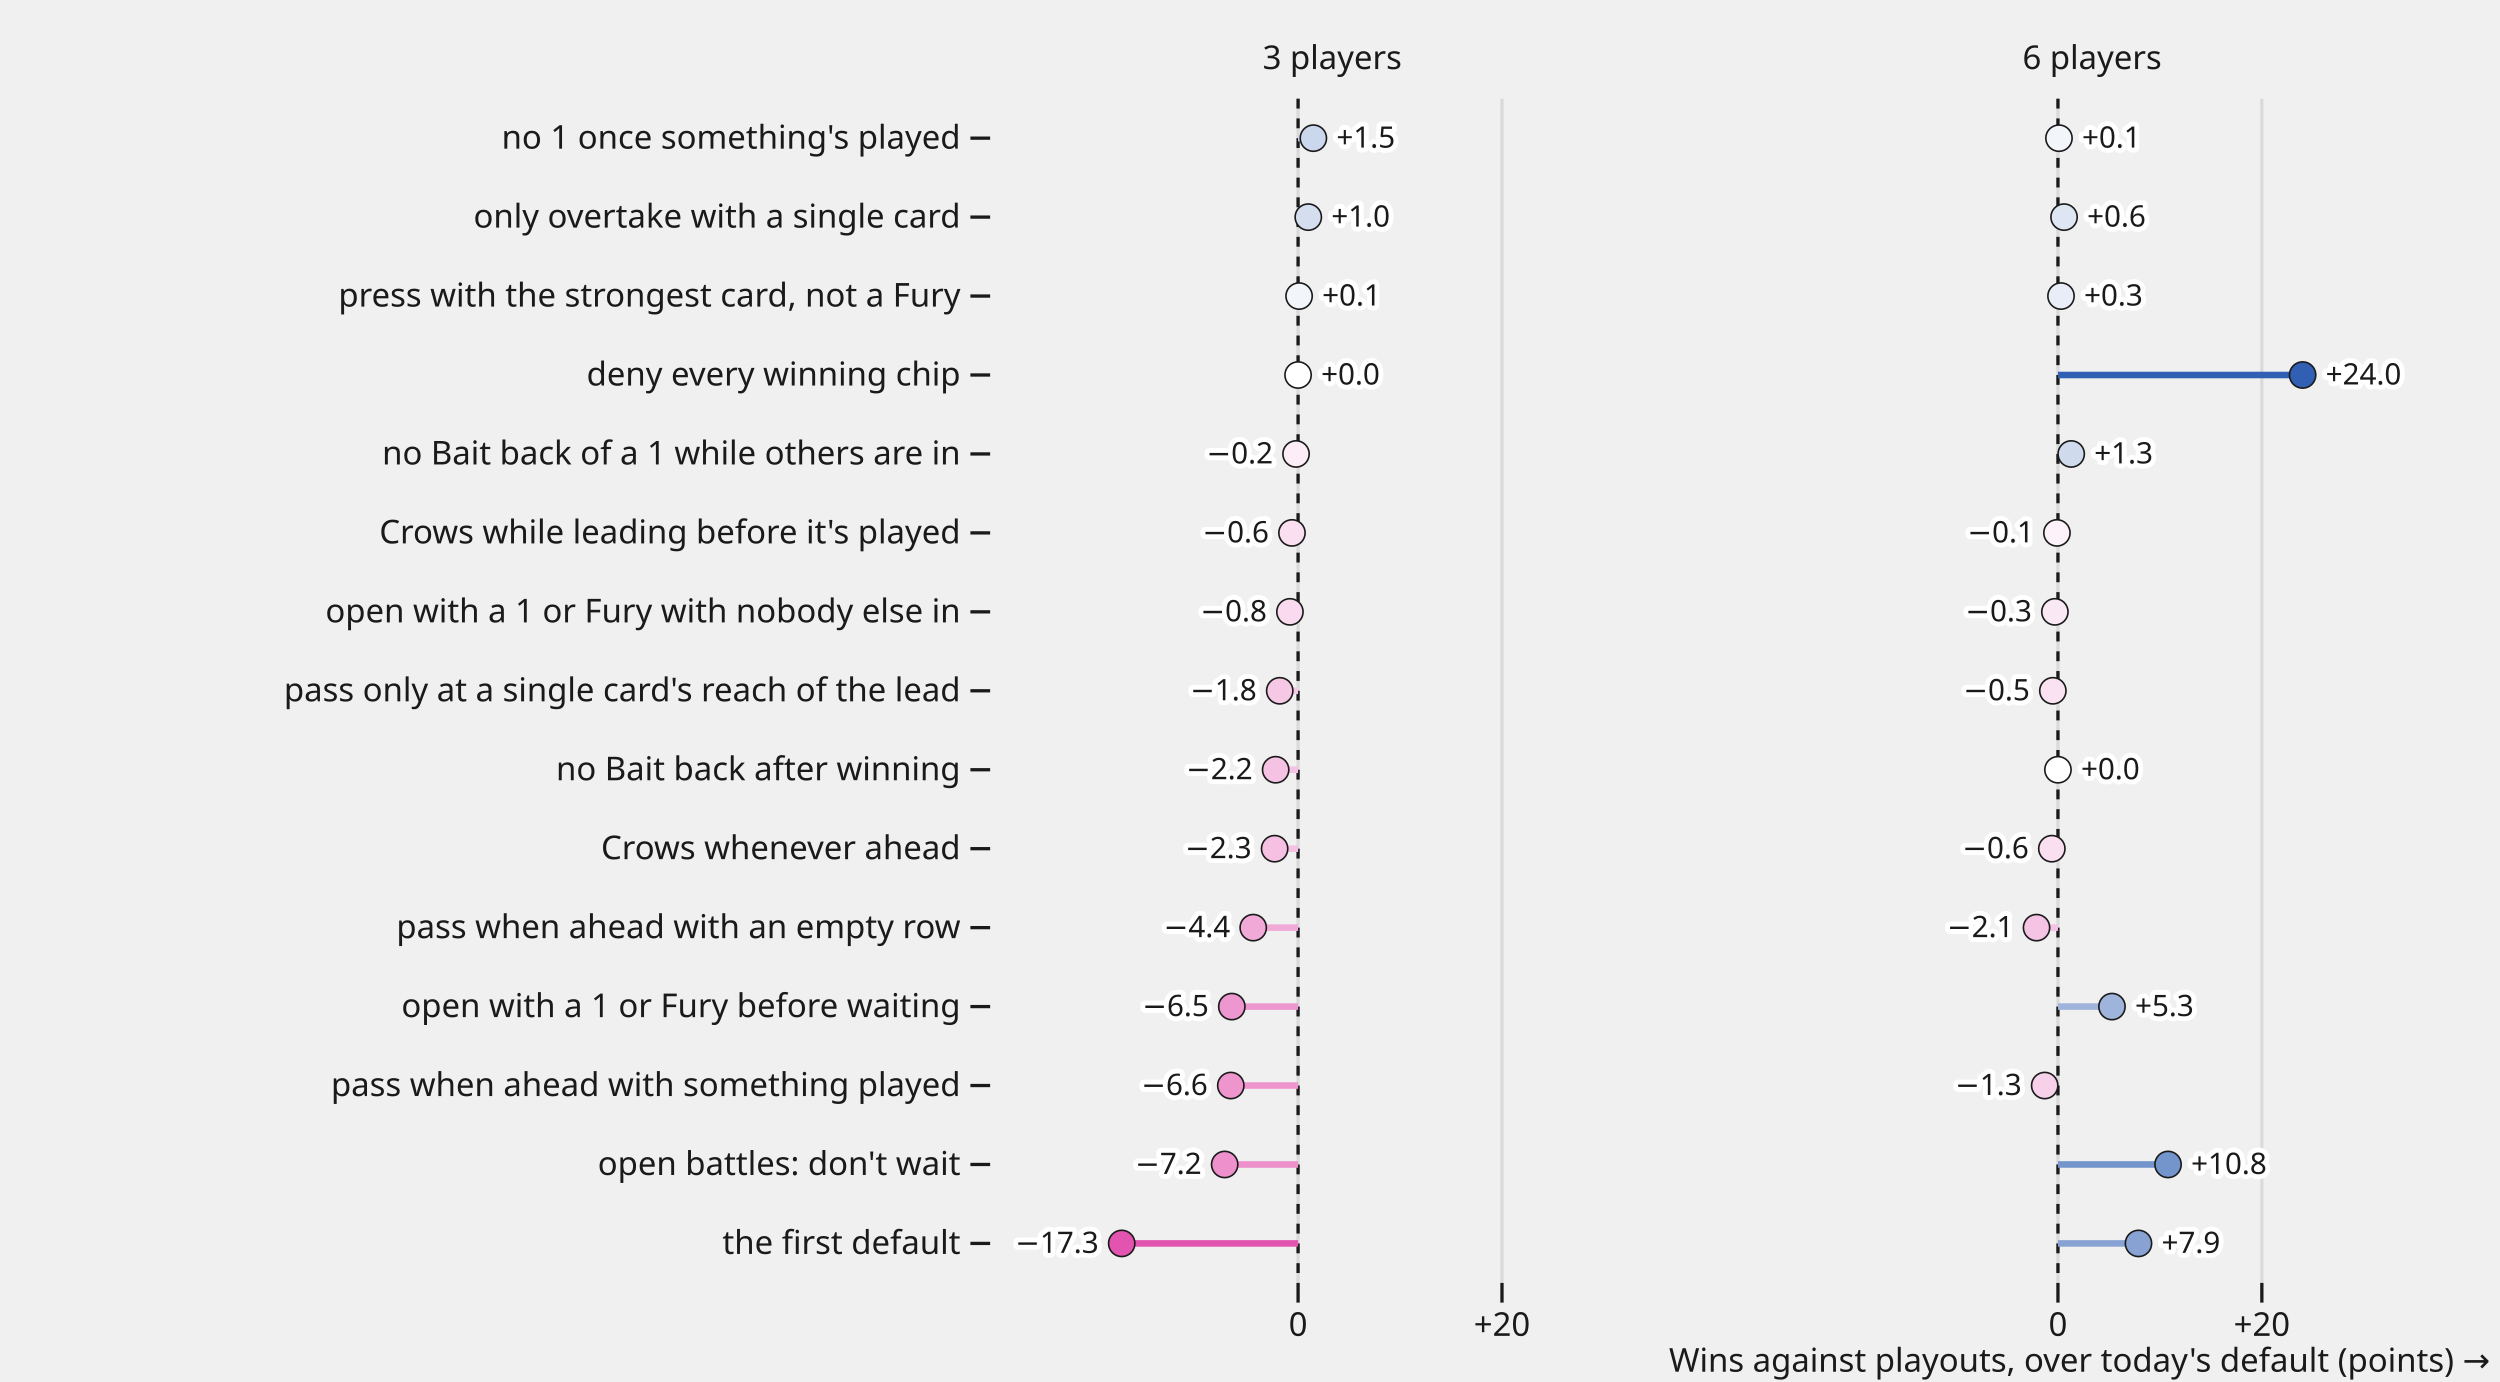
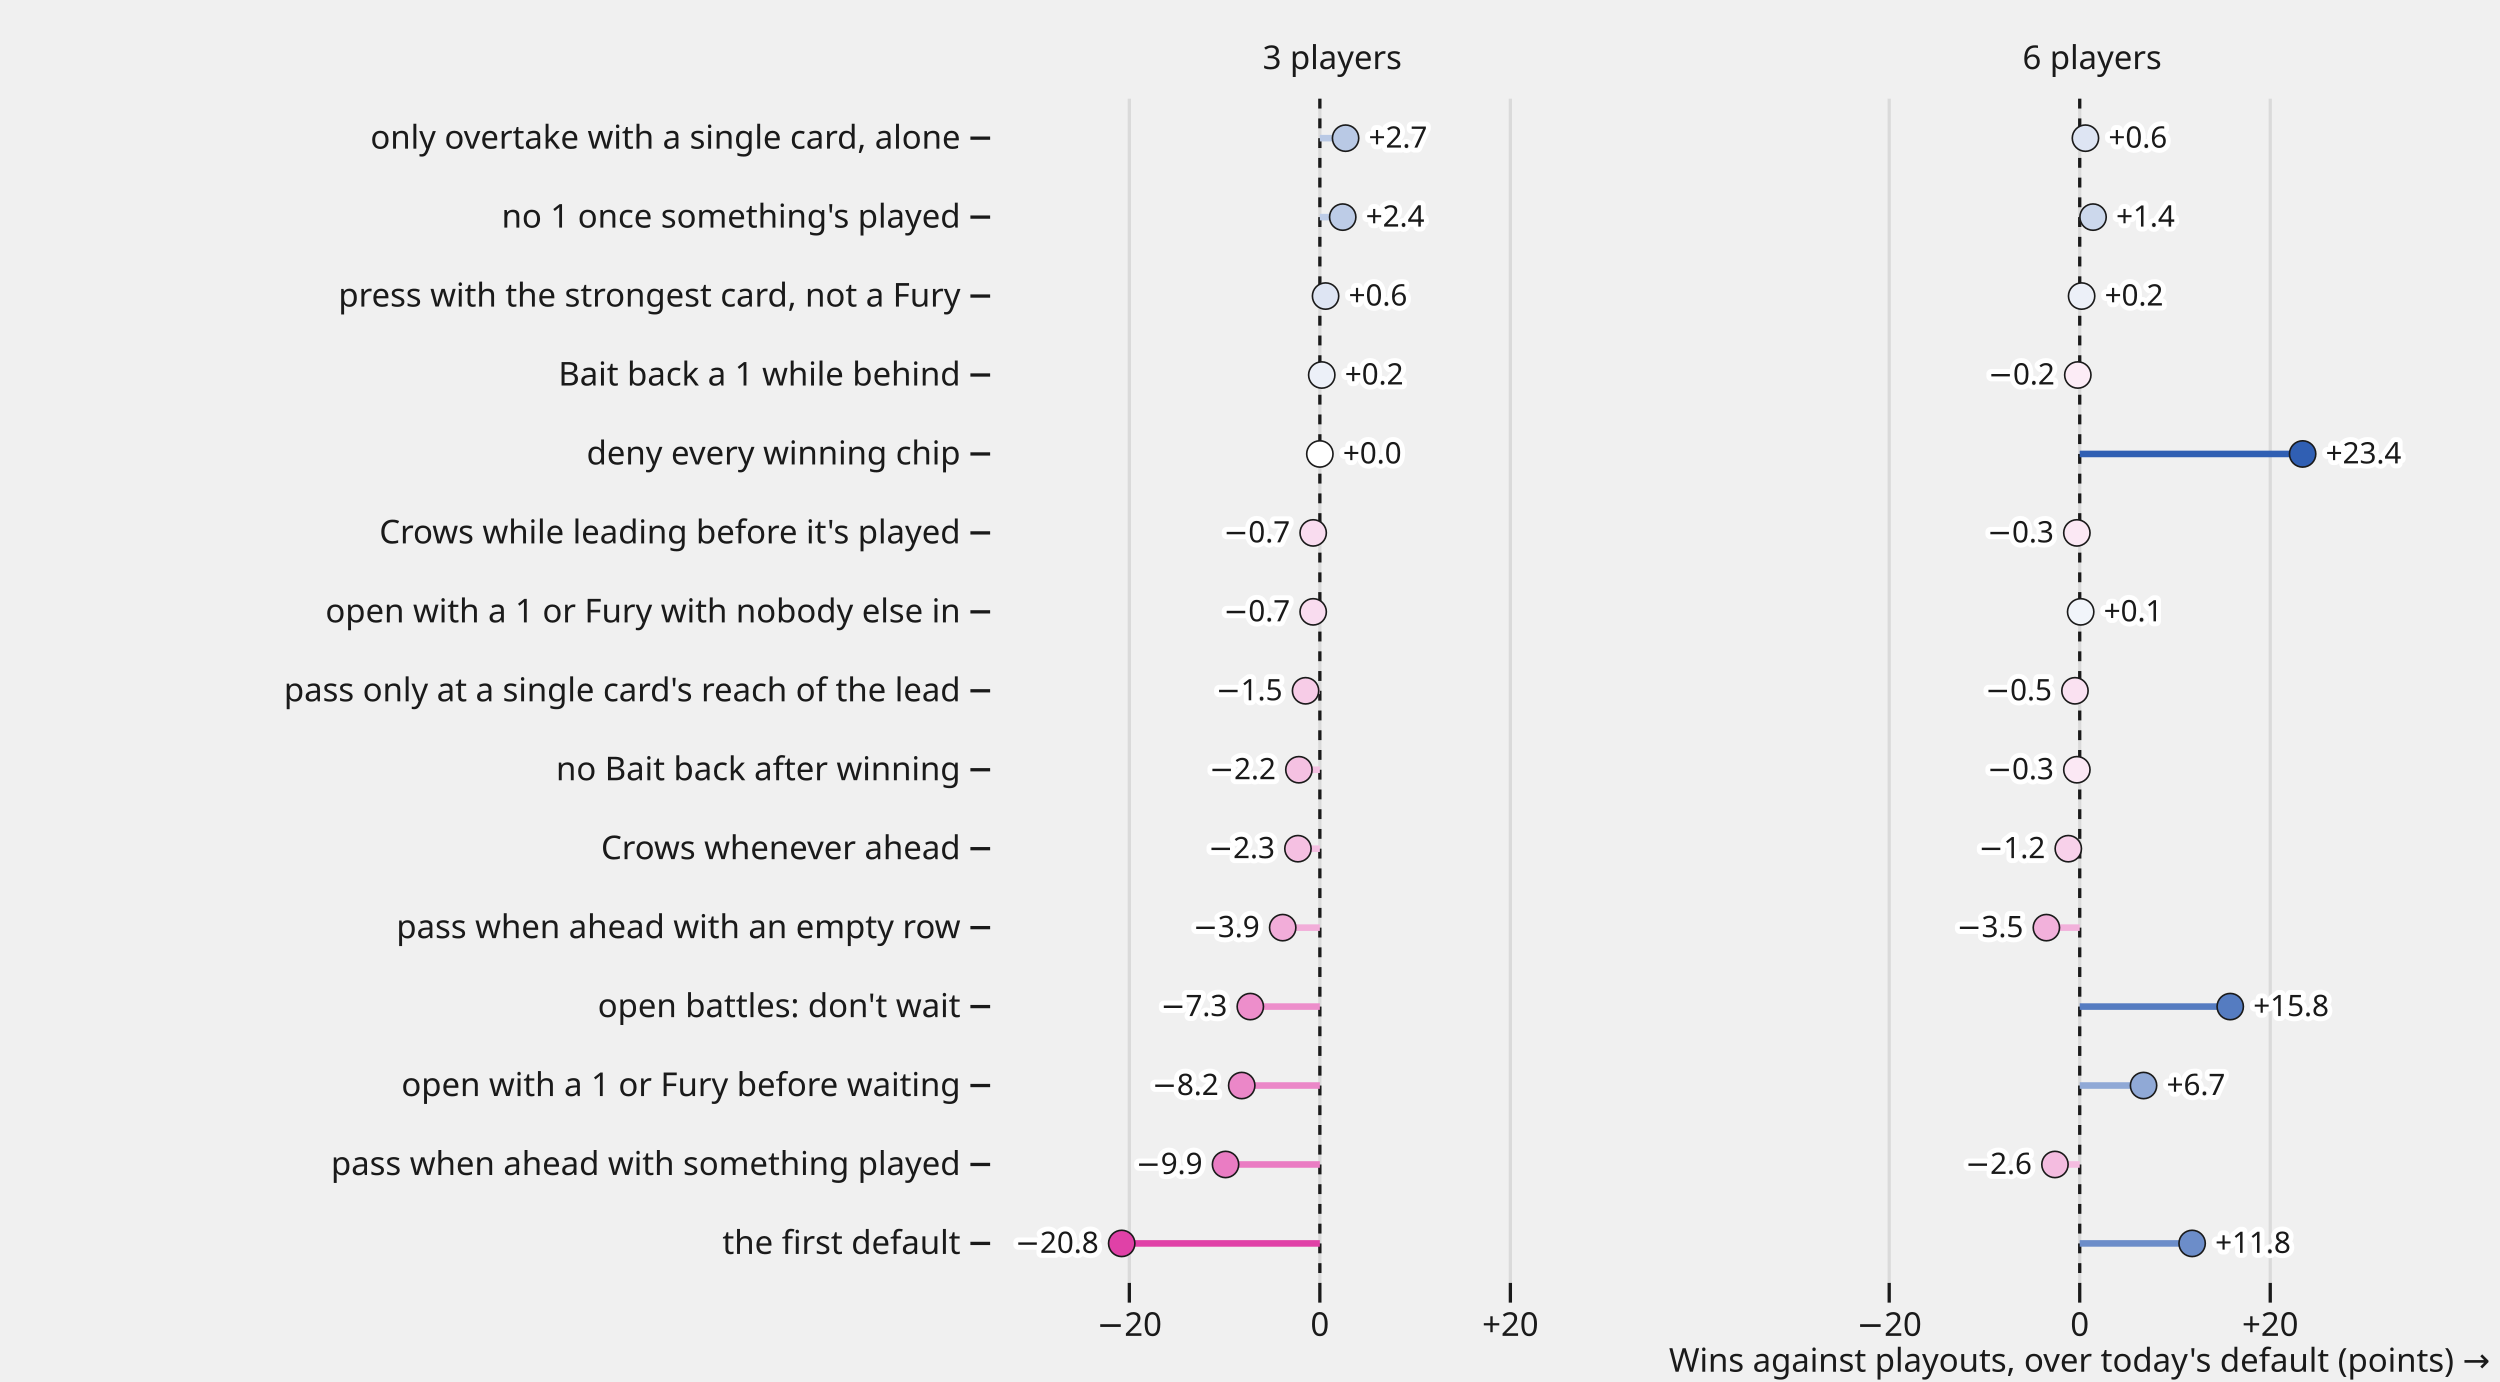
<svg xmlns="http://www.w3.org/2000/svg" class="plot-d6a7b5" fill="currentColor" font-family="system-ui, sans-serif" font-size="10" text-anchor="middle" width="760" height="420" viewBox="0 0 760 420" style="background: rgb(255, 255, 255); color: rgb(26, 26, 26);">
  <style>@media (prefers-color-scheme: dark) { :root { filter: invert(1) hue-rotate(180deg); background: none !important } }</style>
  <style>:where(.plot-d6a7b5) {
  --plot-background: white;
  display: block;
  height: auto;
  height: intrinsic;
  max-width: 100%;
}
:where(.plot-d6a7b5 text),
:where(.plot-d6a7b5 tspan) {
  white-space: pre;
}</style>
  <g aria-label="fx-axis tick label" transform="translate(0,-9)">
    <g transform="translate(1,0)">
      <text transform="translate(404,30)">3 players</text>
    </g>
    <g transform="translate(232,0)">
      <text transform="translate(404,30)">6 players</text>
    </g>
  </g>
  <g aria-label="y-axis tick" aria-hidden="true">
    <g fill="none" stroke="currentColor" transform="translate(1,0)">
      <path transform="translate(300,42)" d="M0,0L-6,0" />
      <path transform="translate(300,66)" d="M0,0L-6,0" />
      <path transform="translate(300,90)" d="M0,0L-6,0" />
      <path transform="translate(300,114)" d="M0,0L-6,0" />
      <path transform="translate(300,138)" d="M0,0L-6,0" />
      <path transform="translate(300,162)" d="M0,0L-6,0" />
      <path transform="translate(300,186)" d="M0,0L-6,0" />
      <path transform="translate(300,210)" d="M0,0L-6,0" />
      <path transform="translate(300,234)" d="M0,0L-6,0" />
      <path transform="translate(300,258)" d="M0,0L-6,0" />
      <path transform="translate(300,282)" d="M0,0L-6,0" />
      <path transform="translate(300,306)" d="M0,0L-6,0" />
      <path transform="translate(300,330)" d="M0,0L-6,0" />
      <path transform="translate(300,354)" d="M0,0L-6,0" />
      <path transform="translate(300,378)" d="M0,0L-6,0" />
    </g>
  </g>
  <g aria-label="y-axis tick label" transform="translate(-9,0)">
    <g text-anchor="end" transform="translate(1,0)">
-       <text y="0.32em" transform="translate(300,42)">no 1 once something's played</text>
-       <text y="0.32em" transform="translate(300,66)">only overtake with a single card</text>
+       <text y="0.32em" transform="translate(300,42)">only overtake with a single card, alone</text>
+       <text y="0.32em" transform="translate(300,66)">no 1 once something's played</text>
      <text y="0.32em" transform="translate(300,90)">press with the strongest card, not a Fury</text>
-       <text y="0.32em" transform="translate(300,114)">deny every winning chip</text>
-       <text y="0.32em" transform="translate(300,138)">no Bait back of a 1 while others are in</text>
+       <text y="0.32em" transform="translate(300,114)">Bait back a 1 while behind</text>
+       <text y="0.32em" transform="translate(300,138)">deny every winning chip</text>
      <text y="0.32em" transform="translate(300,162)">Crows while leading before it's played</text>
      <text y="0.32em" transform="translate(300,186)">open with a 1 or Fury with nobody else in</text>
      <text y="0.32em" transform="translate(300,210)">pass only at a single card's reach of the lead</text>
      <text y="0.32em" transform="translate(300,234)">no Bait back after winning</text>
      <text y="0.32em" transform="translate(300,258)">Crows whenever ahead</text>
      <text y="0.32em" transform="translate(300,282)">pass when ahead with an empty row</text>
-       <text y="0.32em" transform="translate(300,306)">open with a 1 or Fury before waiting</text>
-       <text y="0.32em" transform="translate(300,330)">pass when ahead with something played</text>
-       <text y="0.32em" transform="translate(300,354)">open battles: don't wait</text>
+       <text y="0.32em" transform="translate(300,306)">open battles: don't wait</text>
+       <text y="0.32em" transform="translate(300,330)">open with a 1 or Fury before waiting</text>
+       <text y="0.32em" transform="translate(300,354)">pass when ahead with something played</text>
      <text y="0.32em" transform="translate(300,378)">the first default</text>
    </g>
  </g>
  <g aria-label="x-grid" aria-hidden="true">
    <g stroke="currentColor" stroke-opacity="0.1" transform="translate(1,0)">
-       <line x1="393.617" x2="393.617" y1="30" y2="390" />
-       <line x1="455.603" x2="455.603" y1="30" y2="390" />
+       <line x1="342.317" x2="342.317" y1="30" y2="390" />
+       <line x1="400.235" x2="400.235" y1="30" y2="390" />
+       <line x1="458.154" x2="458.154" y1="30" y2="390" />
    </g>
    <g stroke="currentColor" stroke-opacity="0.1" transform="translate(232,0)">
-       <line x1="393.617" x2="393.617" y1="30" y2="390" />
-       <line x1="455.603" x2="455.603" y1="30" y2="390" />
+       <line x1="342.317" x2="342.317" y1="30" y2="390" />
+       <line x1="400.235" x2="400.235" y1="30" y2="390" />
+       <line x1="458.154" x2="458.154" y1="30" y2="390" />
    </g>
  </g>
  <g aria-label="x-axis tick" aria-hidden="true">
    <g fill="none" stroke="currentColor" transform="translate(1,0)">
-       <path transform="translate(393.6174,390)" d="M0,0L0,6" />
-       <path transform="translate(455.6029,390)" d="M0,0L0,6" />
+       <path transform="translate(342.3167,390)" d="M0,0L0,6" />
+       <path transform="translate(400.2353,390)" d="M0,0L0,6" />
+       <path transform="translate(458.1538,390)" d="M0,0L0,6" />
    </g>
    <g fill="none" stroke="currentColor" transform="translate(232,0)">
-       <path transform="translate(393.6174,390)" d="M0,0L0,6" />
-       <path transform="translate(455.6029,390)" d="M0,0L0,6" />
+       <path transform="translate(342.3167,390)" d="M0,0L0,6" />
+       <path transform="translate(400.2353,390)" d="M0,0L0,6" />
+       <path transform="translate(458.1538,390)" d="M0,0L0,6" />
    </g>
  </g>
  <g aria-label="x-axis tick label" transform="translate(0,9)">
    <g font-variant="tabular-nums" transform="translate(1,0)">
-       <text y="0.71em" transform="translate(393.6174,390)">0</text>
-       <text y="0.71em" transform="translate(455.6029,390)">+20</text>
+       <text y="0.71em" transform="translate(342.3167,390)">−20</text>
+       <text y="0.71em" transform="translate(400.2353,390)">0</text>
+       <text y="0.71em" transform="translate(458.1538,390)">+20</text>
    </g>
    <g font-variant="tabular-nums" transform="translate(232,0)">
-       <text y="0.71em" transform="translate(393.6174,390)">0</text>
-       <text y="0.71em" transform="translate(455.6029,390)">+20</text>
+       <text y="0.71em" transform="translate(342.3167,390)">−20</text>
+       <text y="0.71em" transform="translate(400.2353,390)">0</text>
+       <text y="0.71em" transform="translate(458.1538,390)">+20</text>
    </g>
  </g>
  <g aria-label="x-axis label" text-anchor="end" transform="translate(17,27)">
    <text transform="translate(740,390)">Wins against playouts, over today's default (points) →</text>
  </g>
  <g aria-label="rule">
    <g stroke="#1a1a1a" stroke-dasharray="3,3" transform="translate(1,0)">
-       <line x1="393.617" x2="393.617" y1="30" y2="390" />
+       <line x1="400.235" x2="400.235" y1="30" y2="390" />
    </g>
    <g stroke="#1a1a1a" stroke-dasharray="3,3" transform="translate(232,0)">
-       <line x1="393.617" x2="393.617" y1="30" y2="390" />
+       <line x1="400.235" x2="400.235" y1="30" y2="390" />
    </g>
  </g>
  <g aria-label="rule">
    <g stroke-width="2" transform="translate(1,0)">
-       <line x1="393.617" x2="398.266" y1="42" y2="42" stroke="rgb(203,215,236)" />
-       <line x1="393.617" x2="396.717" y1="66" y2="66" stroke="rgb(213,222,239)" />
-       <line x1="393.617" x2="393.927" y1="90" y2="90" stroke="rgb(242,245,250)" />
-       <line x1="393.617" x2="393.617" y1="114" y2="114" stroke="rgb(255,255,255)" />
-       <line x1="393.617" x2="392.998" y1="138" y2="138" stroke="rgb(252,237,247)" />
-       <line x1="393.617" x2="391.758" y1="162" y2="162" stroke="rgb(250,223,240)" />
-       <line x1="393.617" x2="391.138" y1="186" y2="186" stroke="rgb(249,218,238)" />
-       <line x1="393.617" x2="388.039" y1="210" y2="210" stroke="rgb(246,200,230)" />
-       <line x1="393.617" x2="386.799" y1="234" y2="234" stroke="rgb(245,194,227)" />
-       <line x1="393.617" x2="386.489" y1="258" y2="258" stroke="rgb(245,192,226)" />
-       <line x1="393.617" x2="379.981" y1="282" y2="282" stroke="rgb(241,169,215)" />
-       <line x1="393.617" x2="373.472" y1="306" y2="306" stroke="rgb(238,150,207)" />
-       <line x1="393.617" x2="373.162" y1="330" y2="330" stroke="rgb(238,149,206)" />
-       <line x1="393.617" x2="371.303" y1="354" y2="354" stroke="rgb(237,144,204)" />
-       <line x1="393.617" x2="340" y1="378" y2="378" stroke="rgb(227,83,176)" />
+       <line x1="400.235" x2="408.054" y1="42" y2="42" stroke="rgb(185,201,229)" />
+       <line x1="400.235" x2="407.186" y1="66" y2="66" stroke="rgb(189,204,231)" />
+       <line x1="400.235" x2="401.973" y1="90" y2="90" stroke="rgb(222,229,243)" />
+       <line x1="400.235" x2="400.814" y1="114" y2="114" stroke="rgb(236,240,248)" />
+       <line x1="400.235" x2="400.235" y1="138" y2="138" stroke="rgb(255,255,255)" />
+       <line x1="400.235" x2="398.208" y1="162" y2="162" stroke="rgb(249,220,239)" />
+       <line x1="400.235" x2="398.208" y1="186" y2="186" stroke="rgb(249,220,239)" />
+       <line x1="400.235" x2="395.891" y1="210" y2="210" stroke="rgb(247,204,231)" />
+       <line x1="400.235" x2="393.864" y1="234" y2="234" stroke="rgb(245,193,226)" />
+       <line x1="400.235" x2="393.575" y1="258" y2="258" stroke="rgb(245,192,226)" />
+       <line x1="400.235" x2="388.941" y1="282" y2="282" stroke="rgb(242,173,217)" />
+       <line x1="400.235" x2="379.095" y1="306" y2="306" stroke="rgb(237,142,203)" />
+       <line x1="400.235" x2="376.489" y1="330" y2="330" stroke="rgb(235,135,200)" />
+       <line x1="400.235" x2="371.566" y1="354" y2="354" stroke="rgb(234,124,195)" />
+       <line x1="400.235" x2="340" y1="378" y2="378" stroke="rgb(224,65,167)" />
    </g>
    <g stroke-width="2" transform="translate(232,0)">
-       <line x1="393.617" x2="393.927" y1="42" y2="42" stroke="rgb(242,245,250)" />
-       <line x1="393.617" x2="395.477" y1="66" y2="66" stroke="rgb(222,230,243)" />
-       <line x1="393.617" x2="394.547" y1="90" y2="90" stroke="rgb(232,237,247)" />
-       <line x1="393.617" x2="468" y1="114" y2="114" stroke="rgb(48,95,179)" />
-       <line x1="393.617" x2="397.646" y1="138" y2="138" stroke="rgb(207,218,237)" />
-       <line x1="393.617" x2="393.308" y1="162" y2="162" stroke="rgb(253,242,249)" />
-       <line x1="393.617" x2="392.688" y1="186" y2="186" stroke="rgb(251,232,245)" />
-       <line x1="393.617" x2="392.068" y1="210" y2="210" stroke="rgb(250,226,242)" />
-       <line x1="393.617" x2="393.617" y1="234" y2="234" stroke="rgb(255,255,255)" />
-       <line x1="393.617" x2="391.758" y1="258" y2="258" stroke="rgb(250,223,240)" />
-       <line x1="393.617" x2="387.109" y1="282" y2="282" stroke="rgb(245,195,227)" />
-       <line x1="393.617" x2="410.044" y1="306" y2="306" stroke="rgb(158,180,219)" />
-       <line x1="393.617" x2="389.588" y1="330" y2="330" stroke="rgb(247,208,233)" />
-       <line x1="393.617" x2="427.09" y1="354" y2="354" stroke="rgb(116,148,204)" />
-       <line x1="393.617" x2="418.102" y1="378" y2="378" stroke="rgb(136,163,211)" />
+       <line x1="400.235" x2="401.973" y1="42" y2="42" stroke="rgb(222,229,243)" />
+       <line x1="400.235" x2="404.29" y1="66" y2="66" stroke="rgb(204,216,236)" />
+       <line x1="400.235" x2="400.814" y1="90" y2="90" stroke="rgb(236,240,248)" />
+       <line x1="400.235" x2="399.656" y1="114" y2="114" stroke="rgb(252,236,246)" />
+       <line x1="400.235" x2="468" y1="138" y2="138" stroke="rgb(48,95,179)" />
+       <line x1="400.235" x2="399.367" y1="162" y2="162" stroke="rgb(251,232,244)" />
+       <line x1="400.235" x2="400.525" y1="186" y2="186" stroke="rgb(241,245,250)" />
+       <line x1="400.235" x2="398.787" y1="210" y2="210" stroke="rgb(250,225,241)" />
+       <line x1="400.235" x2="399.367" y1="234" y2="234" stroke="rgb(251,232,244)" />
+       <line x1="400.235" x2="396.76" y1="258" y2="258" stroke="rgb(248,209,234)" />
+       <line x1="400.235" x2="390.1" y1="282" y2="282" stroke="rgb(242,177,219)" />
+       <line x1="400.235" x2="445.991" y1="306" y2="306" stroke="rgb(85,124,193)" />
+       <line x1="400.235" x2="419.638" y1="330" y2="330" stroke="rgb(144,169,214)" />
+       <line x1="400.235" x2="392.706" y1="354" y2="354" stroke="rgb(244,188,224)" />
+       <line x1="400.235" x2="434.407" y1="378" y2="378" stroke="rgb(108,141,201)" />
    </g>
  </g>
  <g aria-label="dot">
    <g stroke="#1a1a1a" stroke-width="0.5" transform="translate(1,0)">
-       <circle cx="398.266" cy="42" r="4" fill="rgb(203,215,236)" />
-       <circle cx="396.717" cy="66" r="4" fill="rgb(213,222,239)" />
-       <circle cx="393.927" cy="90" r="4" fill="rgb(242,245,250)" />
-       <circle cx="393.617" cy="114" r="4" fill="rgb(255,255,255)" />
-       <circle cx="392.998" cy="138" r="4" fill="rgb(252,237,247)" />
-       <circle cx="391.758" cy="162" r="4" fill="rgb(250,223,240)" />
-       <circle cx="391.138" cy="186" r="4" fill="rgb(249,218,238)" />
-       <circle cx="388.039" cy="210" r="4" fill="rgb(246,200,230)" />
-       <circle cx="386.799" cy="234" r="4" fill="rgb(245,194,227)" />
-       <circle cx="386.489" cy="258" r="4" fill="rgb(245,192,226)" />
-       <circle cx="379.981" cy="282" r="4" fill="rgb(241,169,215)" />
-       <circle cx="373.472" cy="306" r="4" fill="rgb(238,150,207)" />
-       <circle cx="373.162" cy="330" r="4" fill="rgb(238,149,206)" />
-       <circle cx="371.303" cy="354" r="4" fill="rgb(237,144,204)" />
-       <circle cx="340" cy="378" r="4" fill="rgb(227,83,176)" />
+       <circle cx="408.054" cy="42" r="4" fill="rgb(185,201,229)" />
+       <circle cx="407.186" cy="66" r="4" fill="rgb(189,204,231)" />
+       <circle cx="401.973" cy="90" r="4" fill="rgb(222,229,243)" />
+       <circle cx="400.814" cy="114" r="4" fill="rgb(236,240,248)" />
+       <circle cx="400.235" cy="138" r="4" fill="rgb(255,255,255)" />
+       <circle cx="398.208" cy="162" r="4" fill="rgb(249,220,239)" />
+       <circle cx="398.208" cy="186" r="4" fill="rgb(249,220,239)" />
+       <circle cx="395.891" cy="210" r="4" fill="rgb(247,204,231)" />
+       <circle cx="393.864" cy="234" r="4" fill="rgb(245,193,226)" />
+       <circle cx="393.575" cy="258" r="4" fill="rgb(245,192,226)" />
+       <circle cx="388.941" cy="282" r="4" fill="rgb(242,173,217)" />
+       <circle cx="379.095" cy="306" r="4" fill="rgb(237,142,203)" />
+       <circle cx="376.489" cy="330" r="4" fill="rgb(235,135,200)" />
+       <circle cx="371.566" cy="354" r="4" fill="rgb(234,124,195)" />
+       <circle cx="340" cy="378" r="4" fill="rgb(224,65,167)" />
    </g>
    <g stroke="#1a1a1a" stroke-width="0.5" transform="translate(232,0)">
-       <circle cx="393.927" cy="42" r="4" fill="rgb(242,245,250)" />
-       <circle cx="395.477" cy="66" r="4" fill="rgb(222,230,243)" />
-       <circle cx="394.547" cy="90" r="4" fill="rgb(232,237,247)" />
-       <circle cx="468" cy="114" r="4" fill="rgb(48,95,179)" />
-       <circle cx="397.646" cy="138" r="4" fill="rgb(207,218,237)" />
-       <circle cx="393.308" cy="162" r="4" fill="rgb(253,242,249)" />
-       <circle cx="392.688" cy="186" r="4" fill="rgb(251,232,245)" />
-       <circle cx="392.068" cy="210" r="4" fill="rgb(250,226,242)" />
-       <circle cx="393.617" cy="234" r="4" fill="rgb(255,255,255)" />
-       <circle cx="391.758" cy="258" r="4" fill="rgb(250,223,240)" />
-       <circle cx="387.109" cy="282" r="4" fill="rgb(245,195,227)" />
-       <circle cx="410.044" cy="306" r="4" fill="rgb(158,180,219)" />
-       <circle cx="389.588" cy="330" r="4" fill="rgb(247,208,233)" />
-       <circle cx="427.09" cy="354" r="4" fill="rgb(116,148,204)" />
-       <circle cx="418.102" cy="378" r="4" fill="rgb(136,163,211)" />
+       <circle cx="401.973" cy="42" r="4" fill="rgb(222,229,243)" />
+       <circle cx="404.29" cy="66" r="4" fill="rgb(204,216,236)" />
+       <circle cx="400.814" cy="90" r="4" fill="rgb(236,240,248)" />
+       <circle cx="399.656" cy="114" r="4" fill="rgb(252,236,246)" />
+       <circle cx="468" cy="138" r="4" fill="rgb(48,95,179)" />
+       <circle cx="399.367" cy="162" r="4" fill="rgb(251,232,244)" />
+       <circle cx="400.525" cy="186" r="4" fill="rgb(241,245,250)" />
+       <circle cx="398.787" cy="210" r="4" fill="rgb(250,225,241)" />
+       <circle cx="399.367" cy="234" r="4" fill="rgb(251,232,244)" />
+       <circle cx="396.76" cy="258" r="4" fill="rgb(248,209,234)" />
+       <circle cx="390.1" cy="282" r="4" fill="rgb(242,177,219)" />
+       <circle cx="445.991" cy="306" r="4" fill="rgb(85,124,193)" />
+       <circle cx="419.638" cy="330" r="4" fill="rgb(144,169,214)" />
+       <circle cx="392.706" cy="354" r="4" fill="rgb(244,188,224)" />
+       <circle cx="434.407" cy="378" r="4" fill="rgb(108,141,201)" />
    </g>
  </g>
  <g aria-label="text" transform="translate(7,0)">
    <g stroke="#ffffff" stroke-width="3" stroke-linejoin="round" paint-order="stroke" text-anchor="start" font-size="9" transform="translate(1,0)">
-       <text y="0.32em" transform="translate(398.2663,42)">+1.5</text>
-       <text y="0.32em" transform="translate(396.7167,66)">+1.0</text>
-       <text y="0.32em" transform="translate(393.9274,90)">+0.1</text>
-       <text y="0.32em" transform="translate(393.6174,114)">+0.0</text>
+       <text y="0.32em" transform="translate(408.0543,42)">+2.7</text>
+       <text y="0.32em" transform="translate(407.1855,66)">+2.4</text>
+       <text y="0.32em" transform="translate(401.9729,90)">+0.6</text>
+       <text y="0.32em" transform="translate(400.8145,114)">+0.2</text>
+       <text y="0.32em" transform="translate(400.2353,138)">+0.0</text>
    </g>
    <g stroke="#ffffff" stroke-width="3" stroke-linejoin="round" paint-order="stroke" text-anchor="start" font-size="9" transform="translate(232,0)">
-       <text y="0.32em" transform="translate(393.9274,42)">+0.1</text>
-       <text y="0.32em" transform="translate(395.477,66)">+0.6</text>
-       <text y="0.32em" transform="translate(394.5472,90)">+0.3</text>
-       <text y="0.32em" transform="translate(468,114)">+24.0</text>
-       <text y="0.32em" transform="translate(397.6465,138)">+1.3</text>
-       <text y="0.32em" transform="translate(393.6174,234)">+0.0</text>
-       <text y="0.32em" transform="translate(410.0436,306)">+5.3</text>
-       <text y="0.32em" transform="translate(427.0896,354)">+10.8</text>
-       <text y="0.32em" transform="translate(418.1017,378)">+7.9</text>
+       <text y="0.32em" transform="translate(401.9729,42)">+0.6</text>
+       <text y="0.32em" transform="translate(404.2896,66)">+1.4</text>
+       <text y="0.32em" transform="translate(400.8145,90)">+0.2</text>
+       <text y="0.32em" transform="translate(468,138)">+23.4</text>
+       <text y="0.32em" transform="translate(400.5249,186)">+0.1</text>
+       <text y="0.32em" transform="translate(445.991,306)">+15.8</text>
+       <text y="0.32em" transform="translate(419.638,330)">+6.7</text>
+       <text y="0.32em" transform="translate(434.4072,378)">+11.8</text>
    </g>
  </g>
  <g aria-label="text" transform="translate(-7,0)">
    <g stroke="#ffffff" stroke-width="3" stroke-linejoin="round" paint-order="stroke" text-anchor="end" font-size="9" transform="translate(1,0)">
-       <text y="0.32em" transform="translate(392.9976,138)">−0.2</text>
-       <text y="0.32em" transform="translate(391.7579,162)">−0.6</text>
-       <text y="0.32em" transform="translate(391.138,186)">−0.8</text>
-       <text y="0.32em" transform="translate(388.0387,210)">−1.8</text>
-       <text y="0.32em" transform="translate(386.799,234)">−2.2</text>
-       <text y="0.32em" transform="translate(386.4891,258)">−2.3</text>
-       <text y="0.32em" transform="translate(379.9806,282)">−4.4</text>
-       <text y="0.32em" transform="translate(373.4722,306)">−6.5</text>
-       <text y="0.32em" transform="translate(373.1622,330)">−6.6</text>
-       <text y="0.32em" transform="translate(371.3027,354)">−7.2</text>
-       <text y="0.32em" transform="translate(340,378)">−17.3</text>
+       <text y="0.32em" transform="translate(398.2081,162)">−0.7</text>
+       <text y="0.32em" transform="translate(398.2081,186)">−0.7</text>
+       <text y="0.32em" transform="translate(395.8914,210)">−1.5</text>
+       <text y="0.32em" transform="translate(393.8643,234)">−2.2</text>
+       <text y="0.32em" transform="translate(393.5747,258)">−2.3</text>
+       <text y="0.32em" transform="translate(388.9412,282)">−3.9</text>
+       <text y="0.32em" transform="translate(379.095,306)">−7.3</text>
+       <text y="0.32em" transform="translate(376.4887,330)">−8.2</text>
+       <text y="0.32em" transform="translate(371.5656,354)">−9.9</text>
+       <text y="0.32em" transform="translate(340,378)">−20.8</text>
    </g>
    <g stroke="#ffffff" stroke-width="3" stroke-linejoin="round" paint-order="stroke" text-anchor="end" font-size="9" transform="translate(232,0)">
-       <text y="0.32em" transform="translate(393.3075,162)">−0.1</text>
-       <text y="0.32em" transform="translate(392.6877,186)">−0.3</text>
-       <text y="0.32em" transform="translate(392.0678,210)">−0.5</text>
-       <text y="0.32em" transform="translate(391.7579,258)">−0.6</text>
-       <text y="0.32em" transform="translate(387.109,282)">−2.1</text>
-       <text y="0.32em" transform="translate(389.5884,330)">−1.3</text>
+       <text y="0.32em" transform="translate(399.6561,114)">−0.2</text>
+       <text y="0.32em" transform="translate(399.3665,162)">−0.3</text>
+       <text y="0.32em" transform="translate(398.7873,210)">−0.5</text>
+       <text y="0.32em" transform="translate(399.3665,234)">−0.3</text>
+       <text y="0.32em" transform="translate(396.7602,258)">−1.2</text>
+       <text y="0.32em" transform="translate(390.0995,282)">−3.5</text>
+       <text y="0.32em" transform="translate(392.7059,354)">−2.6</text>
    </g>
  </g>
</svg>
